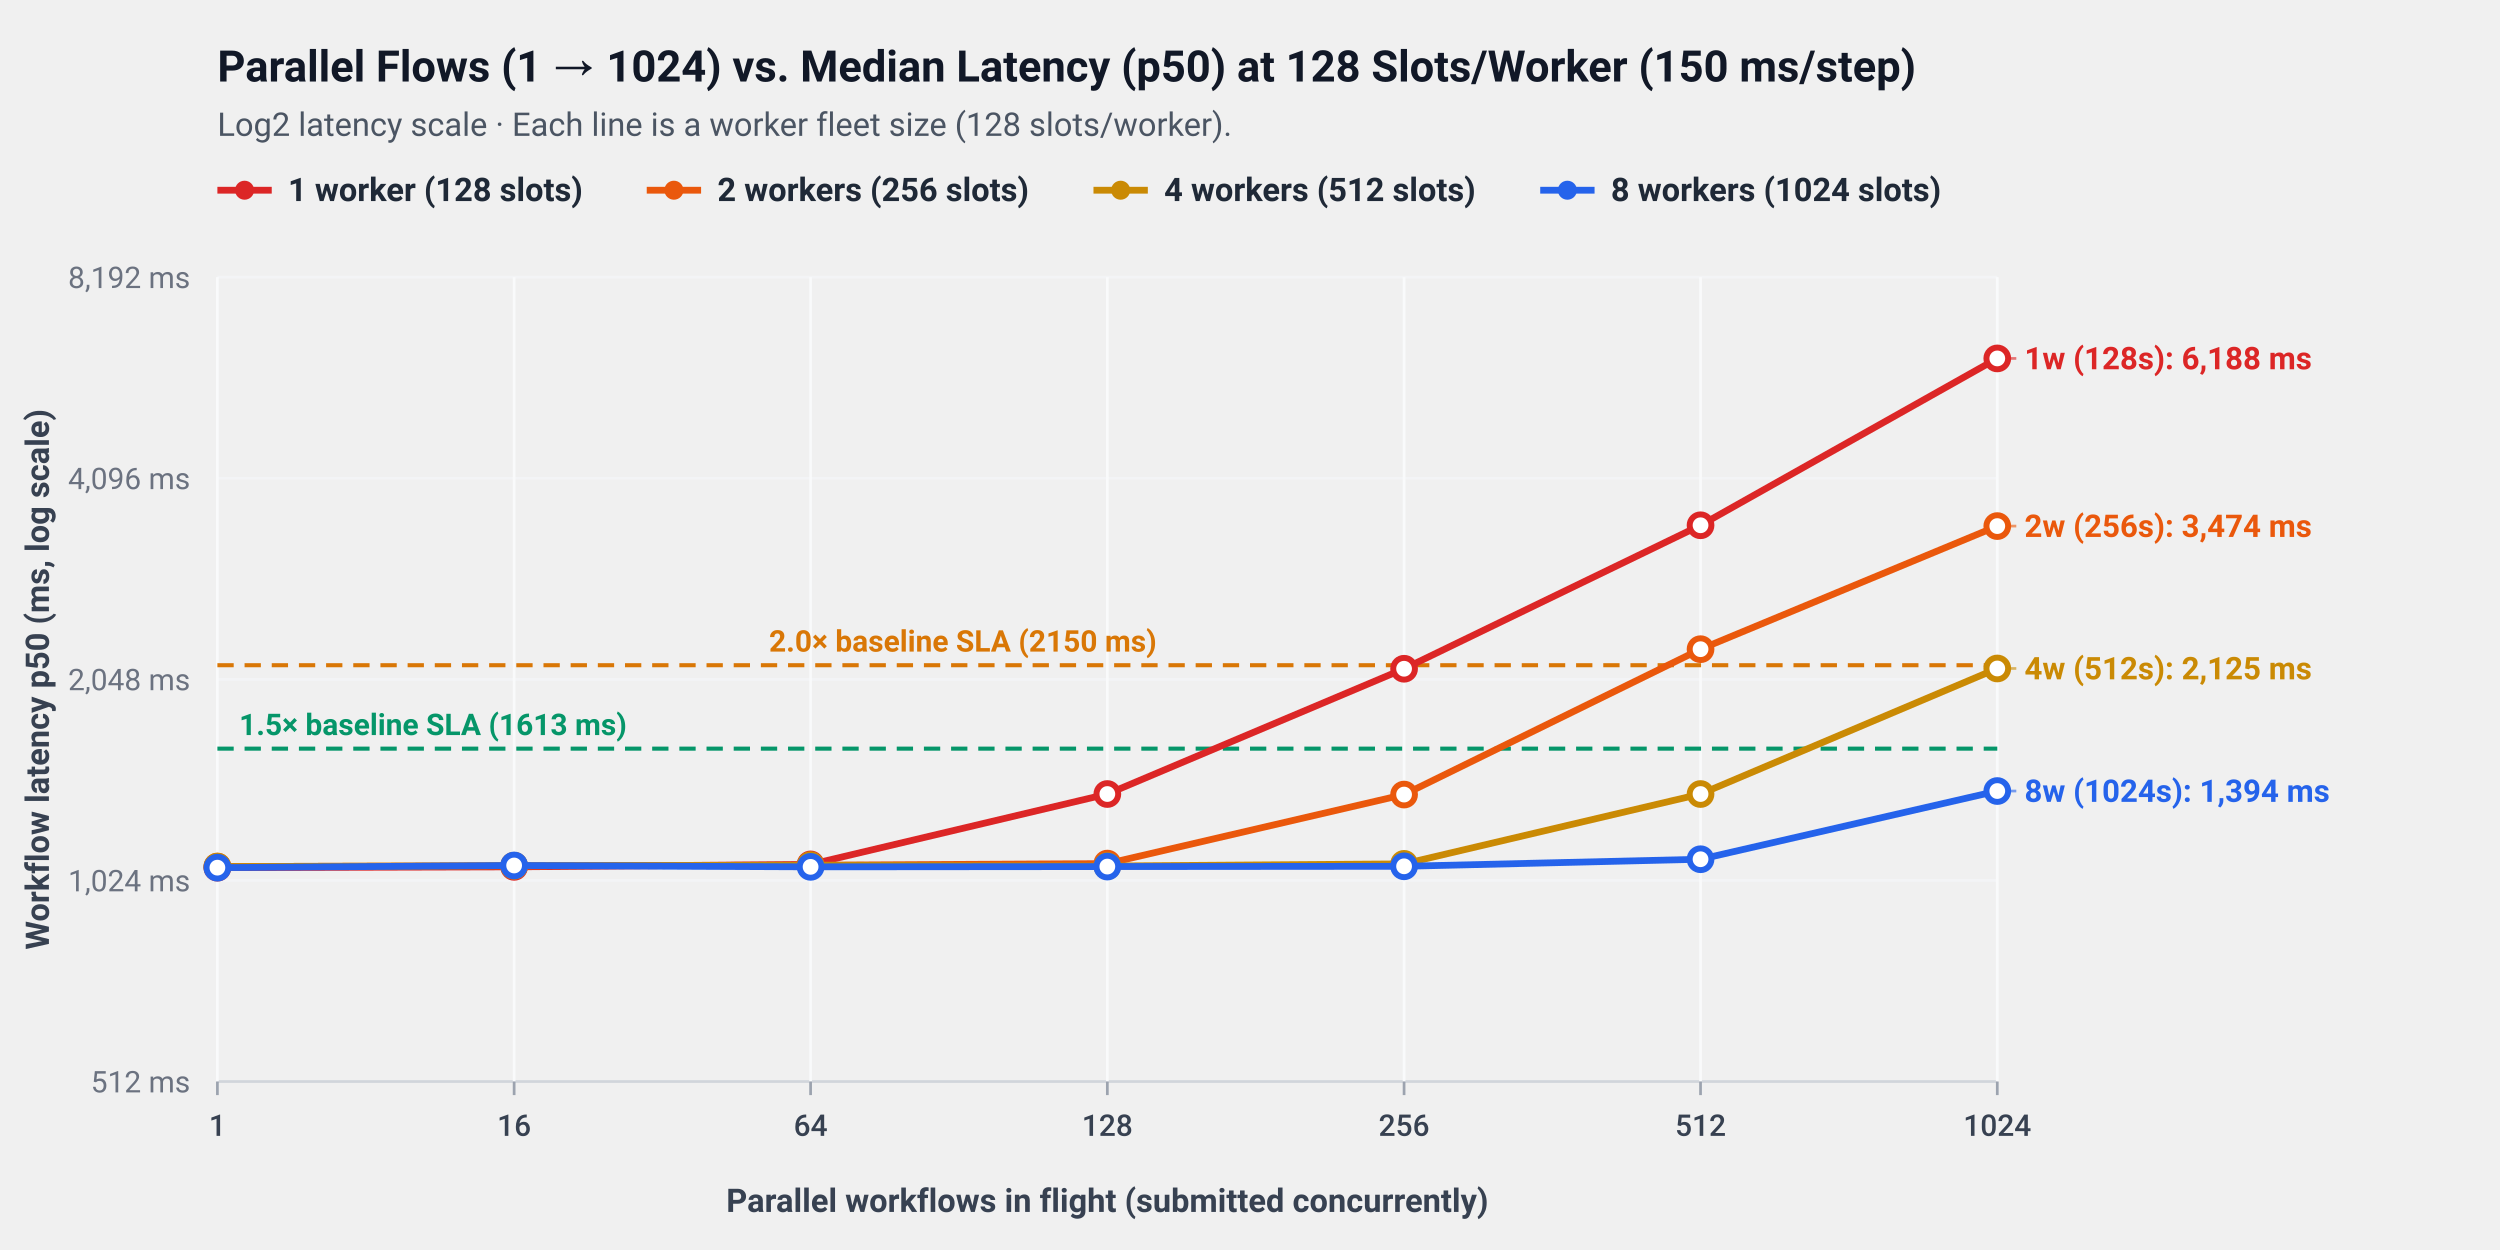
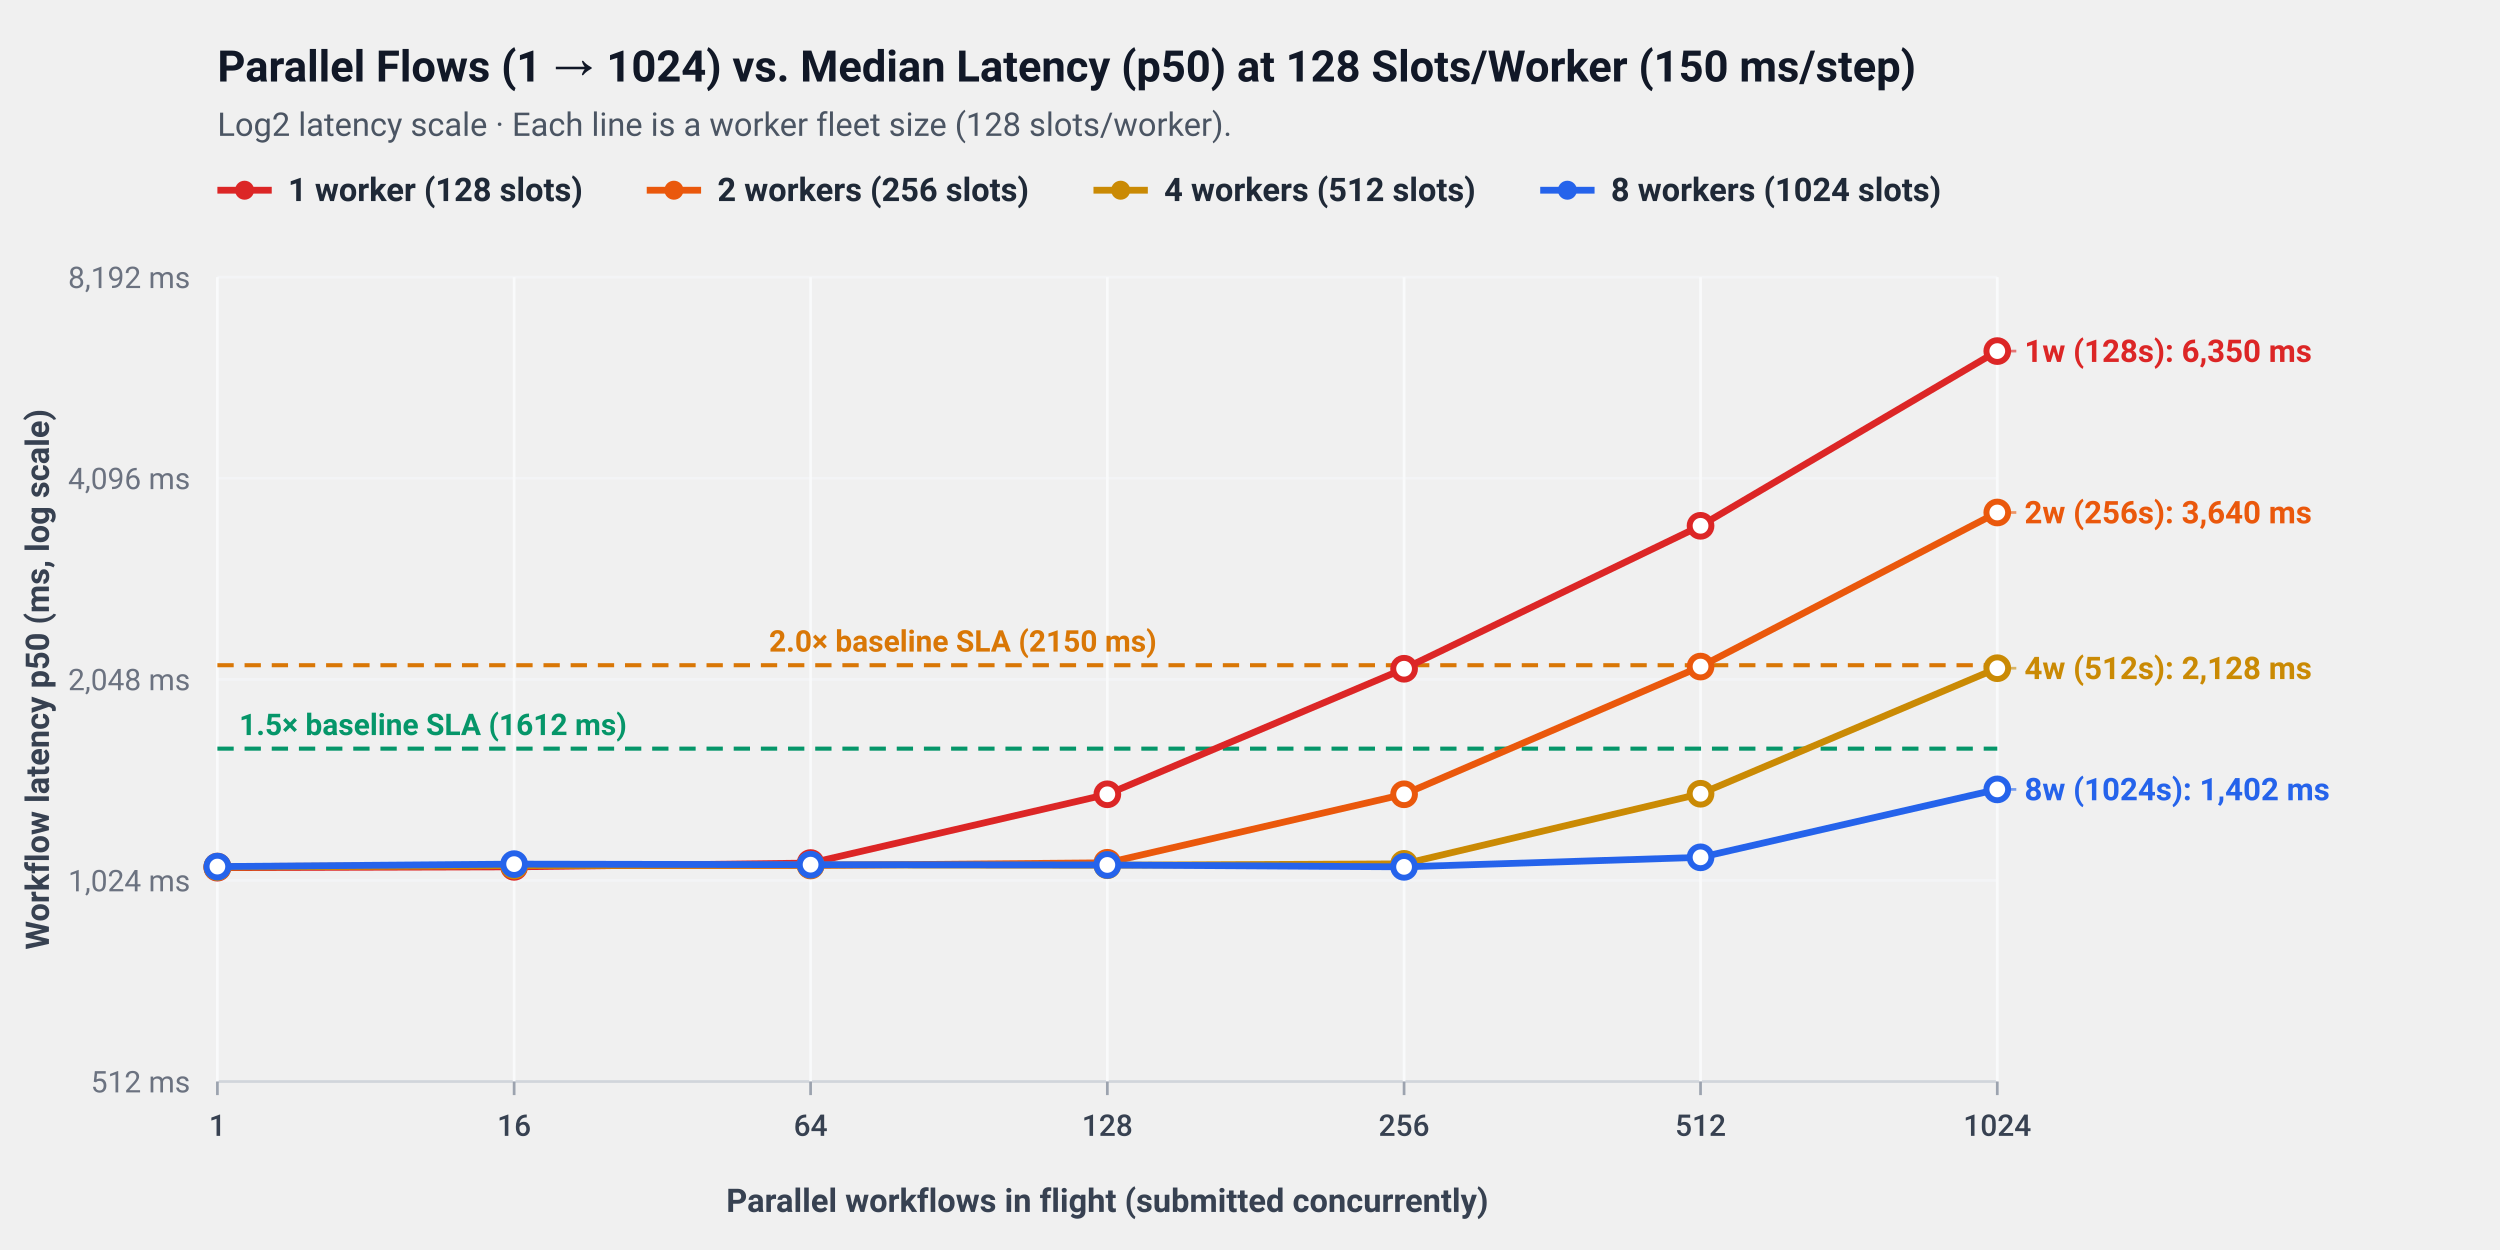
<svg xmlns="http://www.w3.org/2000/svg" viewBox="0 0 920 460" width="100%" style="font-family: -apple-system, BlinkMacSystemFont, 'Segoe UI', Roboto, Helvetica, Arial, sans-serif; background: #ffffff; border: 1px solid #e5e7eb; border-radius: 8px;">
  <text x="80" y="30" font-size="16" font-weight="700" fill="#111827">Parallel Flows (1 → 1024) vs. Median Latency (p50) at 128 Slots/Worker (150 ms/step)</text>
  <text x="80" y="50" font-size="12" fill="#4b5563">Log2 latency scale · Each line is a worker fleet size (128 slots/worker).</text>
  <line x1="80.0" y1="70" x2="100.0" y2="70" stroke="#dc2626" stroke-width="2.5" />
  <circle cx="90.0" cy="70" r="3.5" fill="#dc2626" />
  <text x="106.0" y="74" font-size="12" font-weight="600" fill="#1f2937">1 worker (128 slots)</text>
  <line x1="238.0" y1="70" x2="258.0" y2="70" stroke="#ea580c" stroke-width="2.5" />
  <circle cx="248.0" cy="70" r="3.5" fill="#ea580c" />
  <text x="264.0" y="74" font-size="12" font-weight="600" fill="#1f2937">2 workers (256 slots)</text>
  <line x1="402.4" y1="70" x2="422.4" y2="70" stroke="#ca8a04" stroke-width="2.5" />
  <circle cx="412.4" cy="70" r="3.5" fill="#ca8a04" />
  <text x="428.4" y="74" font-size="12" font-weight="600" fill="#1f2937">4 workers (512 slots)</text>
  <line x1="566.8" y1="70" x2="586.8" y2="70" stroke="#2563eb" stroke-width="2.5" />
  <circle cx="576.8" cy="70" r="3.5" fill="#2563eb" />
  <text x="592.8" y="74" font-size="12" font-weight="600" fill="#1f2937">8 workers (1024 slots)</text>
  <line x1="80" y1="398.0" x2="735" y2="398.0" stroke="#d1d5db" stroke-width="1" />
  <text x="70" y="402.0" font-size="11" fill="#6b7280" text-anchor="end">512 ms</text>
  <line x1="80" y1="324.0" x2="735" y2="324.0" stroke="#f3f4f6" stroke-width="1" />
  <text x="70" y="328.0" font-size="11" fill="#6b7280" text-anchor="end">1,024 ms</text>
  <line x1="80" y1="250.0" x2="735" y2="250.0" stroke="#f3f4f6" stroke-width="1" />
  <text x="70" y="254.0" font-size="11" fill="#6b7280" text-anchor="end">2,048 ms</text>
  <line x1="80" y1="176.0" x2="735" y2="176.0" stroke="#f3f4f6" stroke-width="1" />
  <text x="70" y="180.0" font-size="11" fill="#6b7280" text-anchor="end">4,096 ms</text>
  <line x1="80" y1="102.0" x2="735" y2="102.0" stroke="#f3f4f6" stroke-width="1" />
  <text x="70" y="106.0" font-size="11" fill="#6b7280" text-anchor="end">8,192 ms</text>
  <line x1="80.0" y1="102" x2="80.0" y2="398" stroke="#f9fafb" stroke-width="1" />
  <line x1="80.0" y1="398" x2="80.0" y2="403" stroke="#9ca3af" stroke-width="1" />
  <text x="80.0" y="418" font-size="11" font-weight="500" fill="#374151" text-anchor="middle">1</text>
  <line x1="189.2" y1="102" x2="189.2" y2="398" stroke="#f9fafb" stroke-width="1" />
  <line x1="189.2" y1="398" x2="189.2" y2="403" stroke="#9ca3af" stroke-width="1" />
  <text x="189.2" y="418" font-size="11" font-weight="500" fill="#374151" text-anchor="middle">16</text>
  <line x1="298.3" y1="102" x2="298.3" y2="398" stroke="#f9fafb" stroke-width="1" />
  <line x1="298.3" y1="398" x2="298.3" y2="403" stroke="#9ca3af" stroke-width="1" />
  <text x="298.3" y="418" font-size="11" font-weight="500" fill="#374151" text-anchor="middle">64</text>
  <line x1="407.5" y1="102" x2="407.5" y2="398" stroke="#f9fafb" stroke-width="1" />
  <line x1="407.5" y1="398" x2="407.5" y2="403" stroke="#9ca3af" stroke-width="1" />
  <text x="407.5" y="418" font-size="11" font-weight="500" fill="#374151" text-anchor="middle">128</text>
  <line x1="516.7" y1="102" x2="516.7" y2="398" stroke="#f9fafb" stroke-width="1" />
  <line x1="516.7" y1="398" x2="516.7" y2="403" stroke="#9ca3af" stroke-width="1" />
  <text x="516.7" y="418" font-size="11" font-weight="500" fill="#374151" text-anchor="middle">256</text>
  <line x1="625.8" y1="102" x2="625.8" y2="398" stroke="#f9fafb" stroke-width="1" />
  <line x1="625.8" y1="398" x2="625.8" y2="403" stroke="#9ca3af" stroke-width="1" />
  <text x="625.8" y="418" font-size="11" font-weight="500" fill="#374151" text-anchor="middle">512</text>
  <line x1="735.0" y1="102" x2="735.0" y2="398" stroke="#f9fafb" stroke-width="1" />
  <line x1="735.0" y1="398" x2="735.0" y2="403" stroke="#9ca3af" stroke-width="1" />
  <text x="735.0" y="418" font-size="11" font-weight="500" fill="#374151" text-anchor="middle">1024</text>
  <text x="407.5" y="446" font-size="12" font-weight="600" fill="#374151" text-anchor="middle">Parallel workflows in flight (submitted concurrently)</text>
  <text x="18" y="250.0" font-size="12" font-weight="600" fill="#374151" text-anchor="middle" transform="rotate(-90 18 250.0)">Workflow latency p50 (ms, log scale)</text>
  <line x1="80" y1="275.5" x2="735" y2="275.5" stroke="#059669" stroke-width="1.5" stroke-dasharray="6,4" />
-   <text x="88" y="270.5" font-size="11" font-weight="600" fill="#059669">1.5× baseline SLA (1613 ms)</text>
+   <text x="88" y="270.5" font-size="11" font-weight="600" fill="#059669">1.5× baseline SLA (1612 ms)</text>
  <line x1="80" y1="244.8" x2="735" y2="244.8" stroke="#d97706" stroke-width="1.5" stroke-dasharray="6,4" />
  <text x="283" y="239.8" font-size="11" font-weight="600" fill="#d97706">2.0× baseline SLA (2150 ms)</text>
-   <polyline fill="none" stroke="#dc2626" stroke-width="2.5" points="80.0,319.3 189.2,319.0 298.3,318.1 407.5,292.2 516.7,246.1 625.8,193.3 735.0,131.9" />
+   <polyline fill="none" stroke="#dc2626" stroke-width="2.5" points="80.0,319.3 189.2,319.0 298.3,317.6 407.5,292.3 516.7,246.1 625.8,193.5 735.0,129.2" />
  <circle cx="80.0" cy="319.3" r="4" fill="#ffffff" stroke="#dc2626" stroke-width="2.2" />
  <circle cx="189.2" cy="319.0" r="4" fill="#ffffff" stroke="#dc2626" stroke-width="2.2" />
-   <circle cx="298.3" cy="318.1" r="4" fill="#ffffff" stroke="#dc2626" stroke-width="2.2" />
-   <circle cx="407.5" cy="292.2" r="4" fill="#ffffff" stroke="#dc2626" stroke-width="2.2" />
+   <circle cx="298.3" cy="317.6" r="4" fill="#ffffff" stroke="#dc2626" stroke-width="2.2" />
+   <circle cx="407.5" cy="292.3" r="4" fill="#ffffff" stroke="#dc2626" stroke-width="2.2" />
  <circle cx="516.7" cy="246.1" r="4" fill="#ffffff" stroke="#dc2626" stroke-width="2.2" />
-   <circle cx="625.8" cy="193.3" r="4" fill="#ffffff" stroke="#dc2626" stroke-width="2.2" />
-   <circle cx="735.0" cy="131.9" r="4" fill="#ffffff" stroke="#dc2626" stroke-width="2.2" />
-   <polyline fill="none" stroke="#ea580c" stroke-width="2.5" points="80.0,318.9 189.2,318.6 298.3,318.4 407.5,317.8 516.7,292.4 625.8,238.9 735.0,193.6" />
+   <circle cx="625.8" cy="193.5" r="4" fill="#ffffff" stroke="#dc2626" stroke-width="2.2" />
+   <circle cx="735.0" cy="129.2" r="4" fill="#ffffff" stroke="#dc2626" stroke-width="2.2" />
+   <polyline fill="none" stroke="#ea580c" stroke-width="2.5" points="80.0,318.9 189.2,318.5 298.3,318.5 407.5,317.5 516.7,292.3 625.8,245.3 735.0,188.6" />
  <circle cx="80.0" cy="318.9" r="4" fill="#ffffff" stroke="#ea580c" stroke-width="2.2" />
-   <circle cx="189.2" cy="318.6" r="4" fill="#ffffff" stroke="#ea580c" stroke-width="2.2" />
-   <circle cx="298.3" cy="318.4" r="4" fill="#ffffff" stroke="#ea580c" stroke-width="2.2" />
-   <circle cx="407.5" cy="317.8" r="4" fill="#ffffff" stroke="#ea580c" stroke-width="2.2" />
-   <circle cx="516.7" cy="292.4" r="4" fill="#ffffff" stroke="#ea580c" stroke-width="2.2" />
-   <circle cx="625.8" cy="238.9" r="4" fill="#ffffff" stroke="#ea580c" stroke-width="2.2" />
-   <circle cx="735.0" cy="193.6" r="4" fill="#ffffff" stroke="#ea580c" stroke-width="2.2" />
-   <polyline fill="none" stroke="#ca8a04" stroke-width="2.5" points="80.0,318.9 189.2,318.6 298.3,318.4 407.5,318.7 516.7,317.9 625.8,292.2 735.0,246.0" />
-   <circle cx="80.0" cy="318.9" r="4" fill="#ffffff" stroke="#ca8a04" stroke-width="2.2" />
-   <circle cx="189.2" cy="318.6" r="4" fill="#ffffff" stroke="#ca8a04" stroke-width="2.2" />
-   <circle cx="298.3" cy="318.4" r="4" fill="#ffffff" stroke="#ca8a04" stroke-width="2.2" />
-   <circle cx="407.5" cy="318.7" r="4" fill="#ffffff" stroke="#ca8a04" stroke-width="2.2" />
+   <circle cx="189.2" cy="318.5" r="4" fill="#ffffff" stroke="#ea580c" stroke-width="2.2" />
+   <circle cx="298.3" cy="318.5" r="4" fill="#ffffff" stroke="#ea580c" stroke-width="2.2" />
+   <circle cx="407.5" cy="317.5" r="4" fill="#ffffff" stroke="#ea580c" stroke-width="2.2" />
+   <circle cx="516.7" cy="292.3" r="4" fill="#ffffff" stroke="#ea580c" stroke-width="2.2" />
+   <circle cx="625.8" cy="245.3" r="4" fill="#ffffff" stroke="#ea580c" stroke-width="2.2" />
+   <circle cx="735.0" cy="188.6" r="4" fill="#ffffff" stroke="#ea580c" stroke-width="2.2" />
+   <polyline fill="none" stroke="#ca8a04" stroke-width="2.5" points="80.0,319.1 189.2,318.5 298.3,318.3 407.5,318.4 516.7,317.9 625.8,292.1 735.0,245.9" />
+   <circle cx="80.0" cy="319.1" r="4" fill="#ffffff" stroke="#ca8a04" stroke-width="2.2" />
+   <circle cx="189.2" cy="318.5" r="4" fill="#ffffff" stroke="#ca8a04" stroke-width="2.2" />
+   <circle cx="298.3" cy="318.3" r="4" fill="#ffffff" stroke="#ca8a04" stroke-width="2.2" />
+   <circle cx="407.5" cy="318.4" r="4" fill="#ffffff" stroke="#ca8a04" stroke-width="2.2" />
  <circle cx="516.7" cy="317.9" r="4" fill="#ffffff" stroke="#ca8a04" stroke-width="2.2" />
-   <circle cx="625.8" cy="292.2" r="4" fill="#ffffff" stroke="#ca8a04" stroke-width="2.2" />
-   <circle cx="735.0" cy="246.0" r="4" fill="#ffffff" stroke="#ca8a04" stroke-width="2.2" />
-   <polyline fill="none" stroke="#2563eb" stroke-width="2.5" points="80.0,319.3 189.2,318.5 298.3,319.0 407.5,318.9 516.7,318.8 625.8,316.2 735.0,291.1" />
-   <circle cx="80.0" cy="319.3" r="4" fill="#ffffff" stroke="#2563eb" stroke-width="2.2" />
-   <circle cx="189.2" cy="318.5" r="4" fill="#ffffff" stroke="#2563eb" stroke-width="2.2" />
-   <circle cx="298.3" cy="319.0" r="4" fill="#ffffff" stroke="#2563eb" stroke-width="2.2" />
-   <circle cx="407.5" cy="318.9" r="4" fill="#ffffff" stroke="#2563eb" stroke-width="2.2" />
-   <circle cx="516.7" cy="318.8" r="4" fill="#ffffff" stroke="#2563eb" stroke-width="2.2" />
-   <circle cx="625.8" cy="316.2" r="4" fill="#ffffff" stroke="#2563eb" stroke-width="2.2" />
-   <circle cx="735.0" cy="291.1" r="4" fill="#ffffff" stroke="#2563eb" stroke-width="2.2" />
-   <line x1="740.0" y1="131.9" x2="742.0" y2="131.9" stroke="#dc2626" stroke-width="1" stroke-opacity="0.6" />
-   <text x="745.0" y="135.9" font-size="11.5" font-weight="600" fill="#dc2626">1w (128s): 6,188 ms</text>
-   <line x1="740.0" y1="193.6" x2="742.0" y2="193.6" stroke="#ea580c" stroke-width="1" stroke-opacity="0.6" />
-   <text x="745.0" y="197.6" font-size="11.5" font-weight="600" fill="#ea580c">2w (256s): 3,474 ms</text>
-   <line x1="740.0" y1="246.0" x2="742.0" y2="246.0" stroke="#ca8a04" stroke-width="1" stroke-opacity="0.6" />
-   <text x="745.0" y="250.0" font-size="11.5" font-weight="600" fill="#ca8a04">4w (512s): 2,125 ms</text>
-   <line x1="740.0" y1="291.1" x2="742.0" y2="291.1" stroke="#2563eb" stroke-width="1" stroke-opacity="0.6" />
-   <text x="745.0" y="295.1" font-size="11.5" font-weight="600" fill="#2563eb">8w (1024s): 1,394 ms</text>
+   <circle cx="625.8" cy="292.1" r="4" fill="#ffffff" stroke="#ca8a04" stroke-width="2.2" />
+   <circle cx="735.0" cy="245.9" r="4" fill="#ffffff" stroke="#ca8a04" stroke-width="2.2" />
+   <polyline fill="none" stroke="#2563eb" stroke-width="2.5" points="80.0,318.9 189.2,318.0 298.3,318.2 407.5,318.3 516.7,319.0 625.8,315.5 735.0,290.5" />
+   <circle cx="80.0" cy="318.9" r="4" fill="#ffffff" stroke="#2563eb" stroke-width="2.2" />
+   <circle cx="189.2" cy="318.0" r="4" fill="#ffffff" stroke="#2563eb" stroke-width="2.2" />
+   <circle cx="298.3" cy="318.2" r="4" fill="#ffffff" stroke="#2563eb" stroke-width="2.2" />
+   <circle cx="407.5" cy="318.3" r="4" fill="#ffffff" stroke="#2563eb" stroke-width="2.2" />
+   <circle cx="516.7" cy="319.0" r="4" fill="#ffffff" stroke="#2563eb" stroke-width="2.2" />
+   <circle cx="625.8" cy="315.5" r="4" fill="#ffffff" stroke="#2563eb" stroke-width="2.2" />
+   <circle cx="735.0" cy="290.5" r="4" fill="#ffffff" stroke="#2563eb" stroke-width="2.2" />
+   <line x1="740.0" y1="129.2" x2="742.0" y2="129.2" stroke="#dc2626" stroke-width="1" stroke-opacity="0.6" />
+   <text x="745.0" y="133.2" font-size="11.5" font-weight="600" fill="#dc2626">1w (128s): 6,350 ms</text>
+   <line x1="740.0" y1="188.6" x2="742.0" y2="188.6" stroke="#ea580c" stroke-width="1" stroke-opacity="0.6" />
+   <text x="745.0" y="192.6" font-size="11.5" font-weight="600" fill="#ea580c">2w (256s): 3,640 ms</text>
+   <line x1="740.0" y1="245.9" x2="742.0" y2="245.9" stroke="#ca8a04" stroke-width="1" stroke-opacity="0.6" />
+   <text x="745.0" y="249.9" font-size="11.5" font-weight="600" fill="#ca8a04">4w (512s): 2,128 ms</text>
+   <line x1="740.0" y1="290.5" x2="742.0" y2="290.5" stroke="#2563eb" stroke-width="1" stroke-opacity="0.6" />
+   <text x="745.0" y="294.5" font-size="11.5" font-weight="600" fill="#2563eb">8w (1024s): 1,402 ms</text>
</svg>
